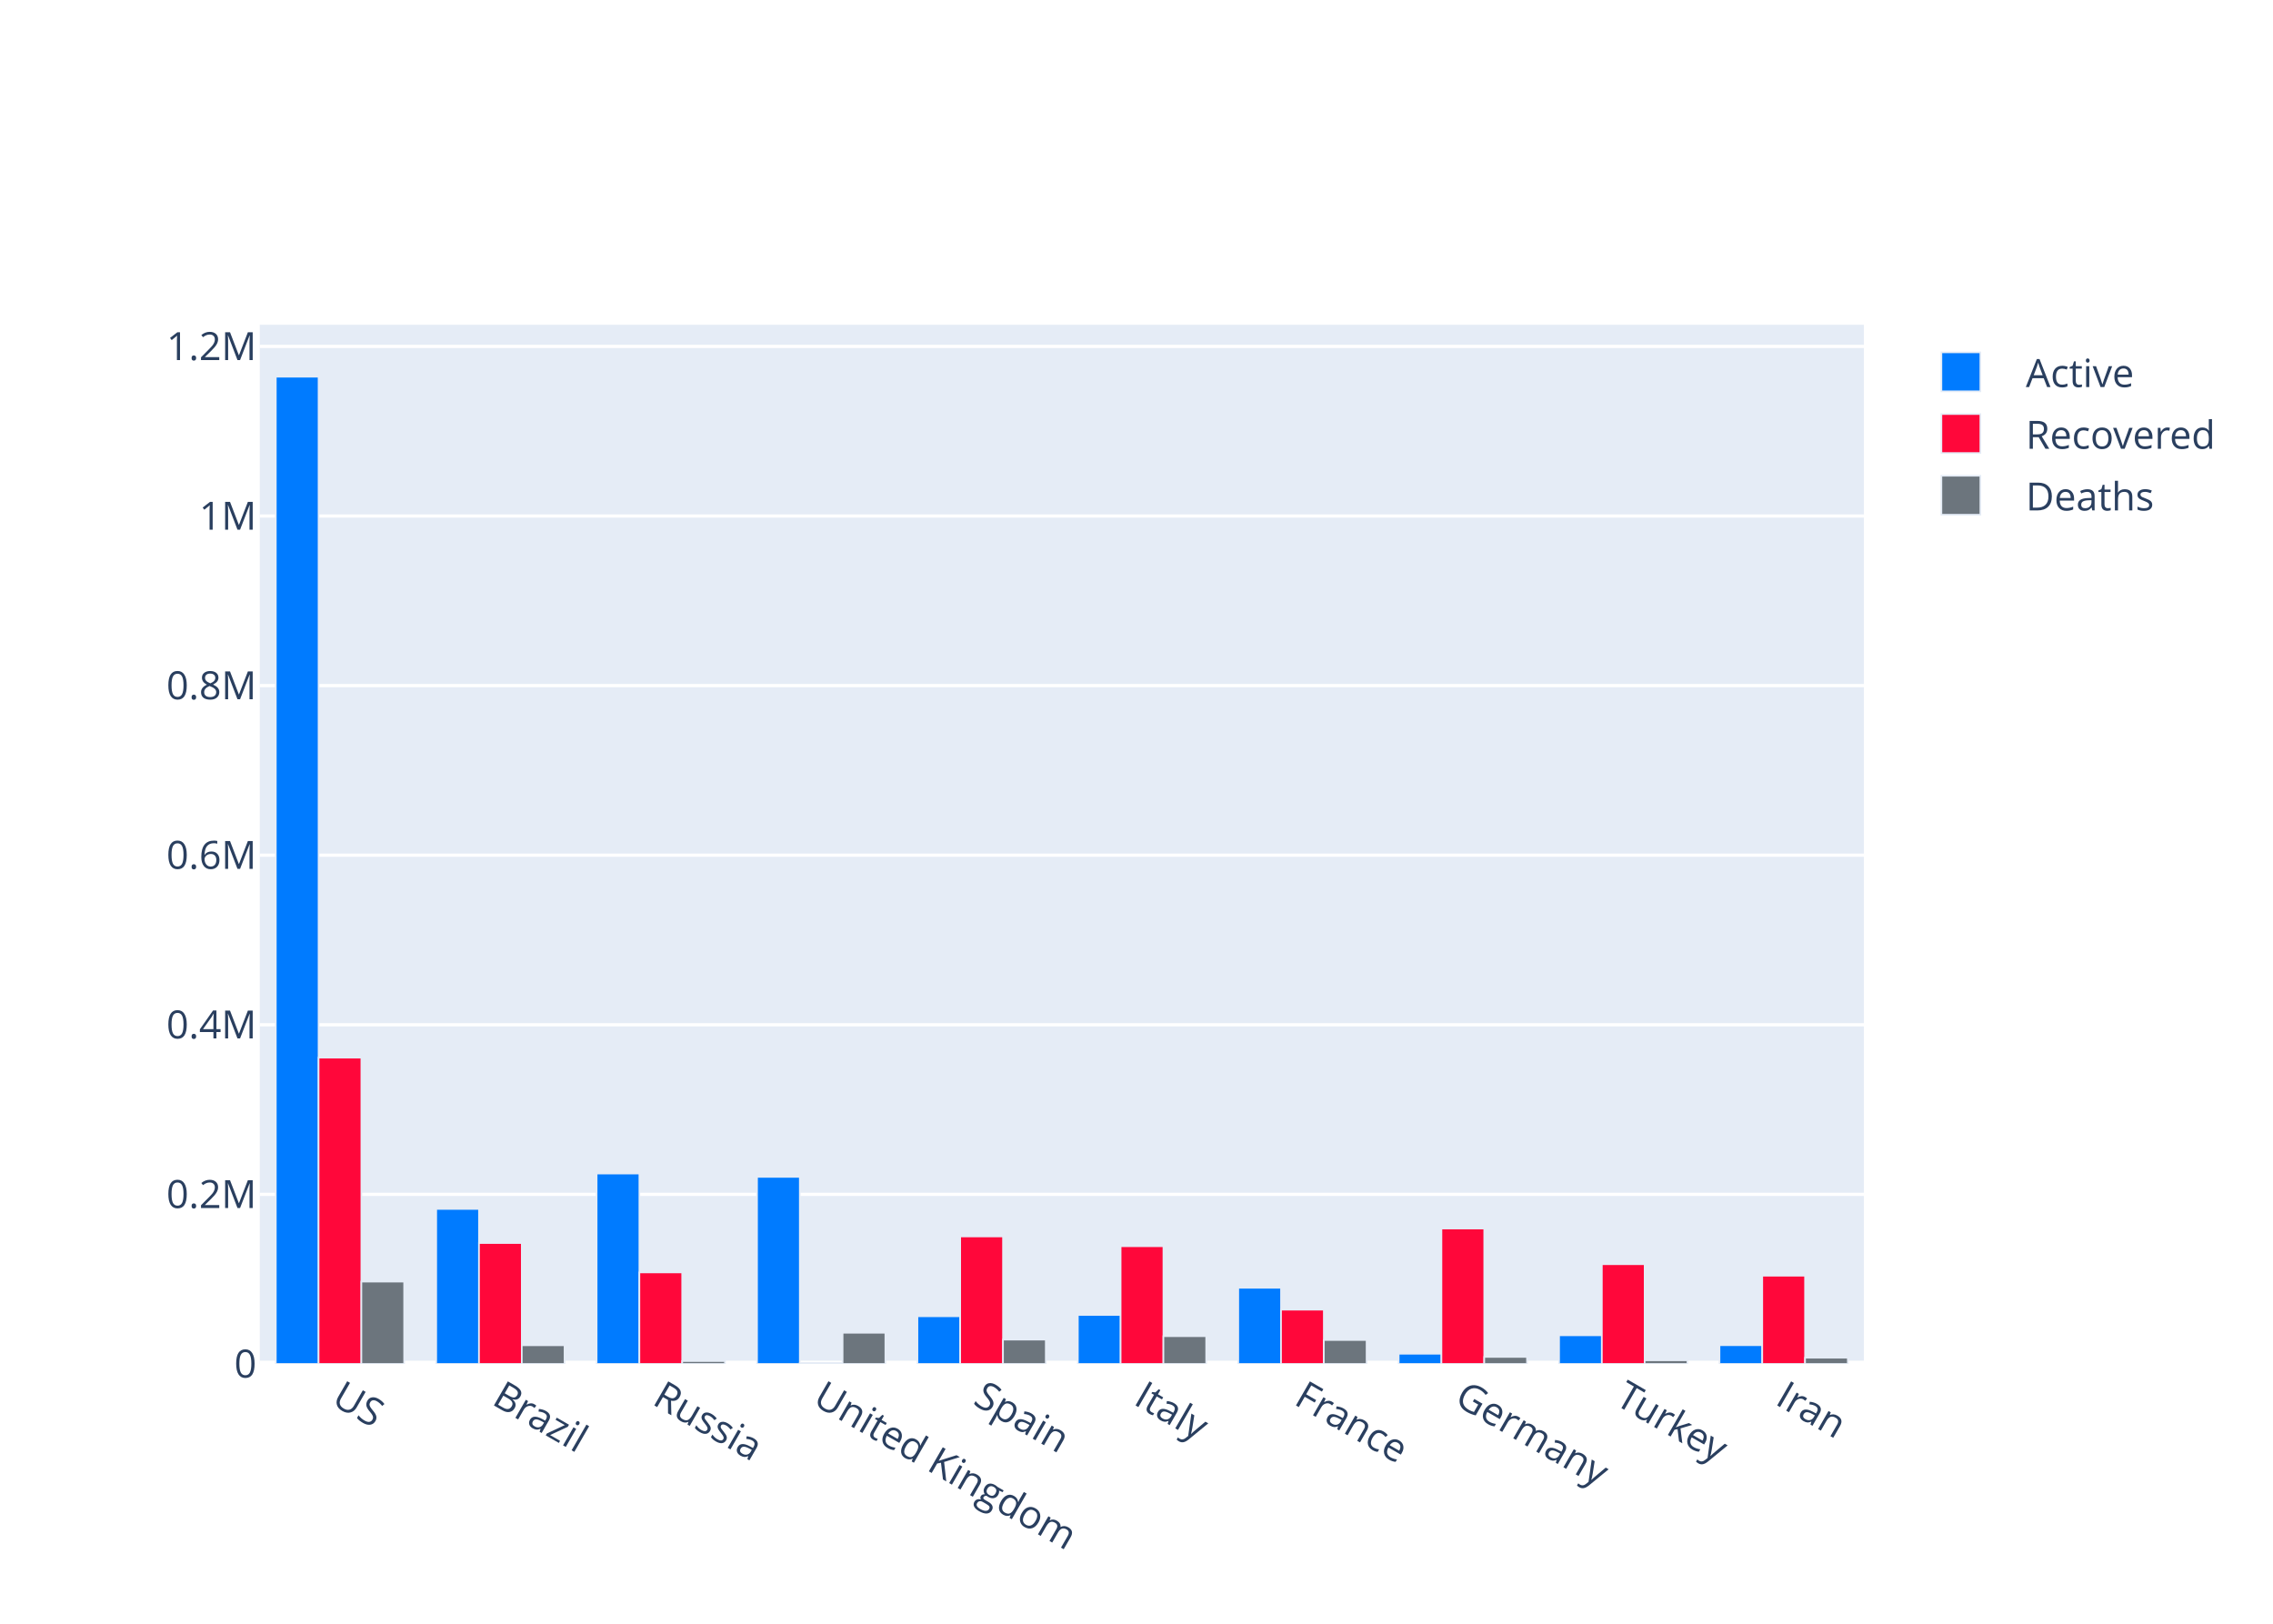
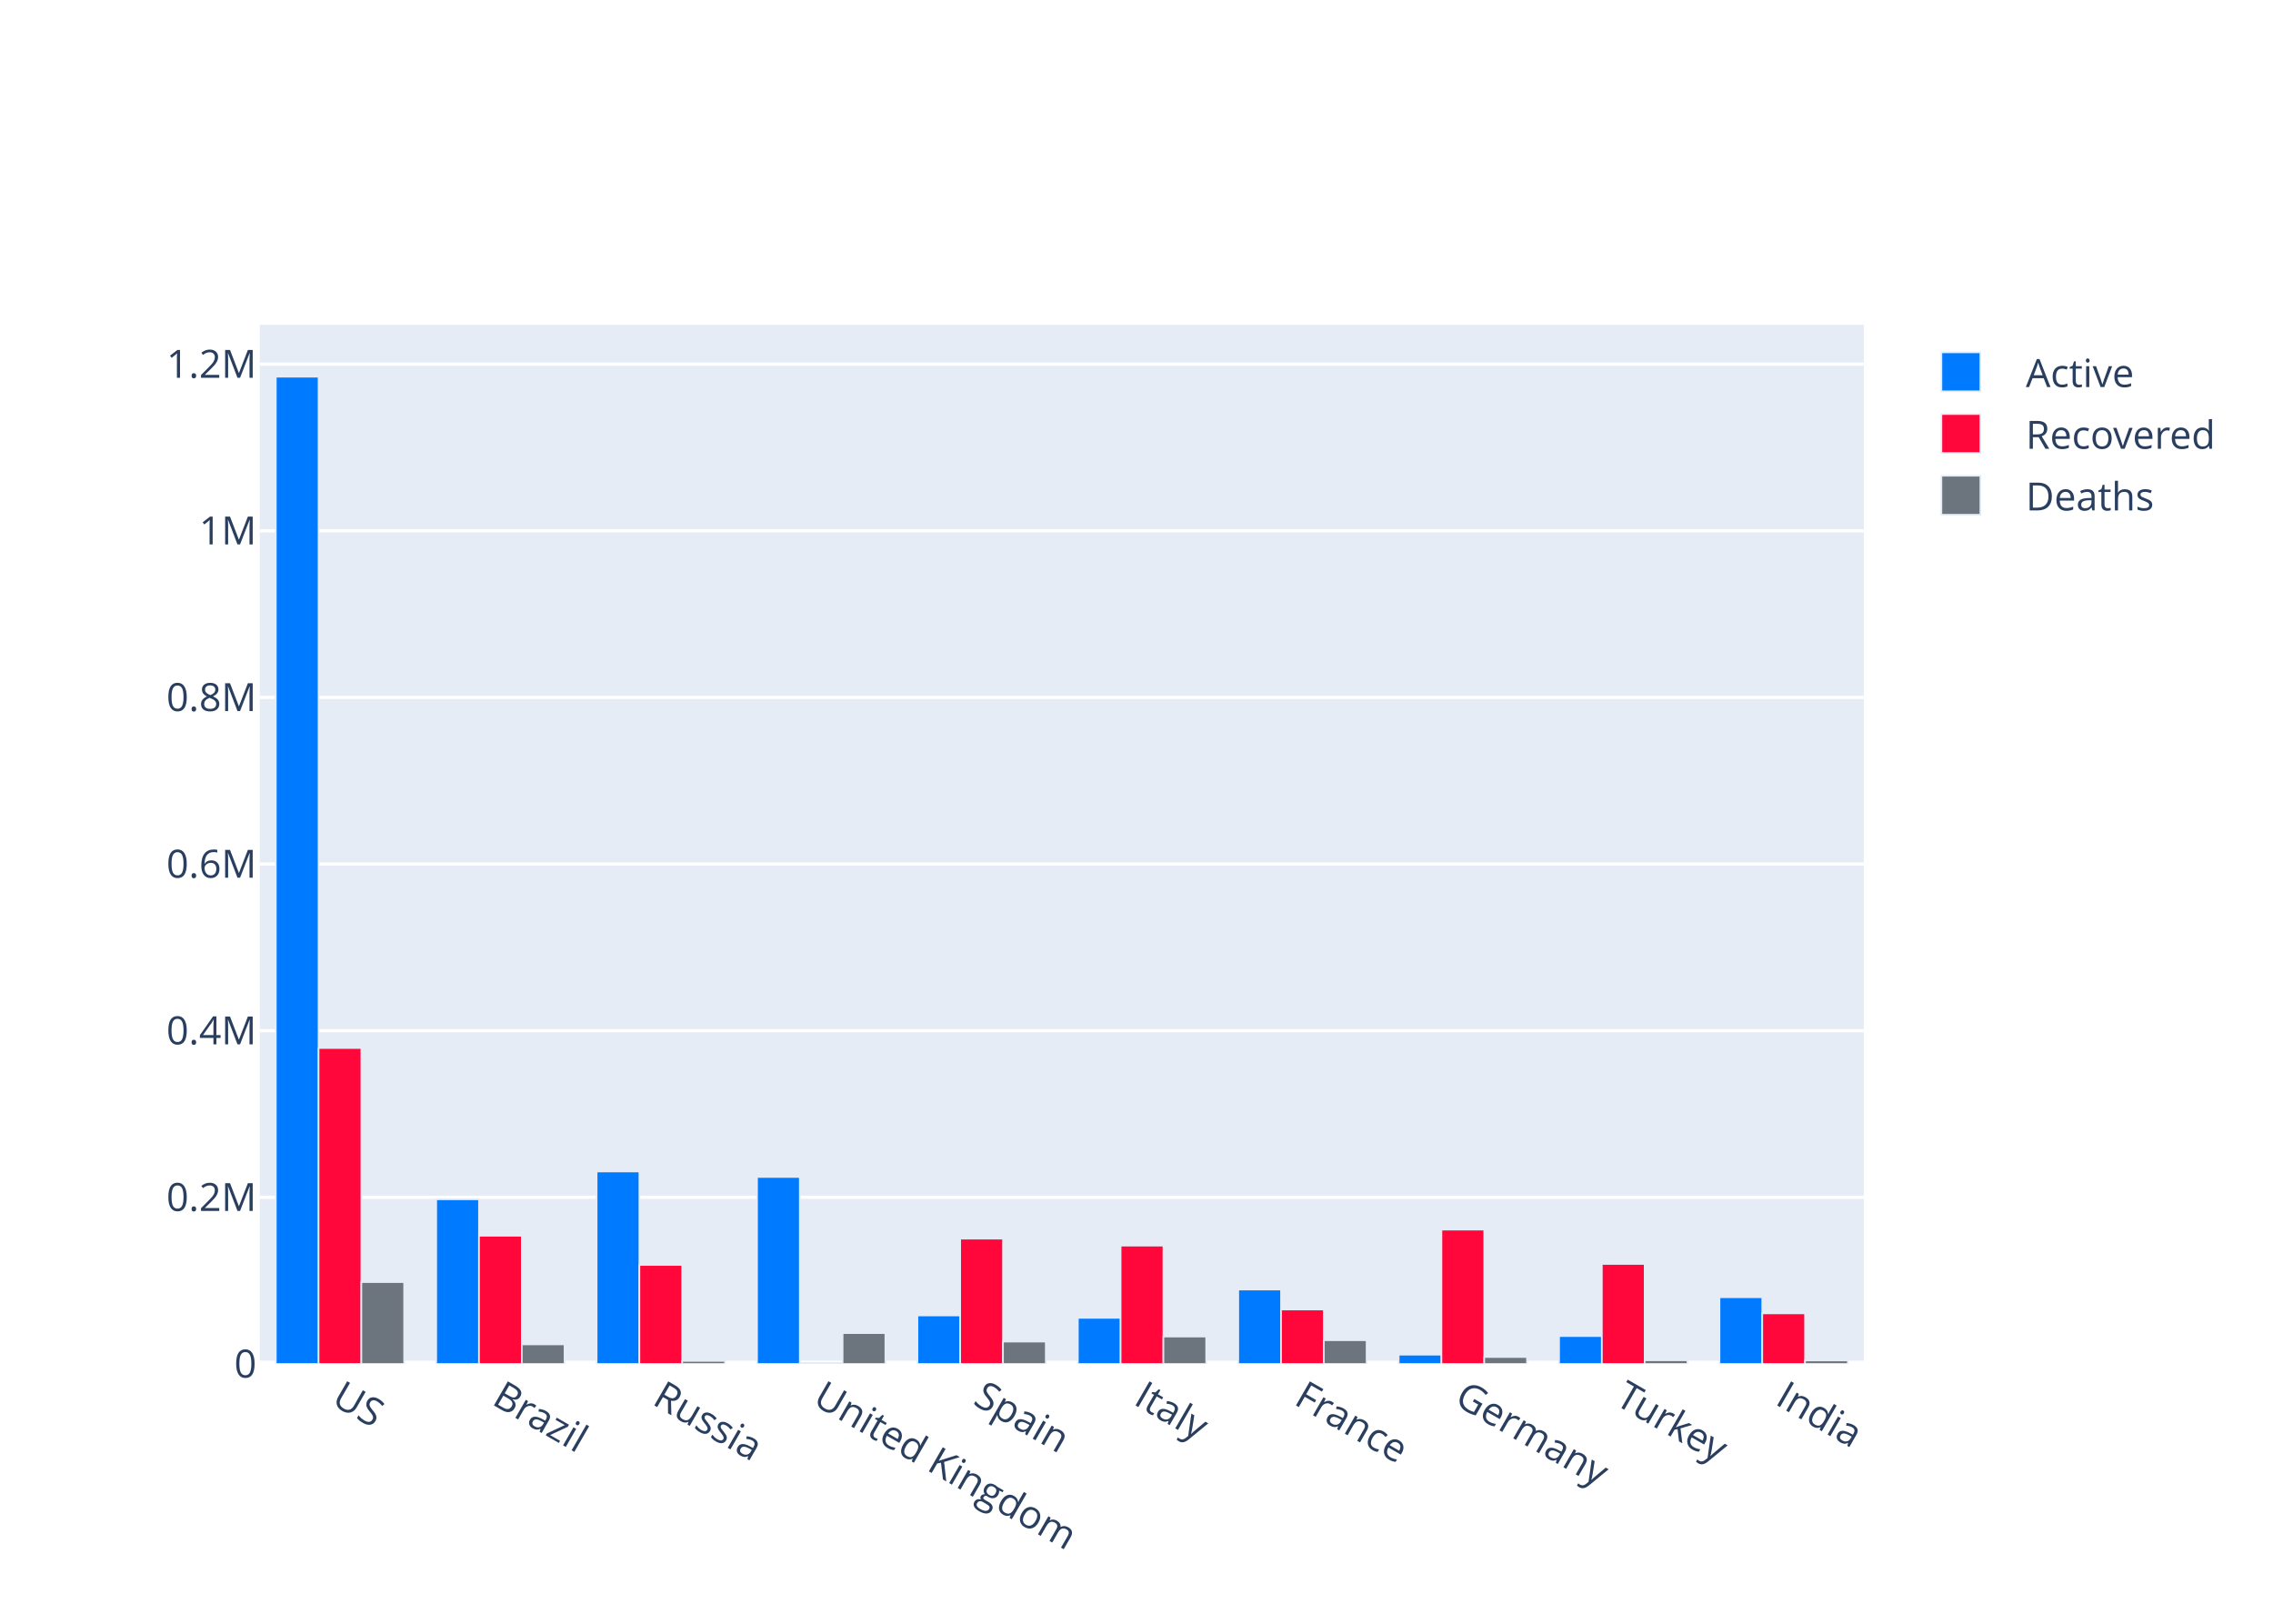
<svg xmlns="http://www.w3.org/2000/svg" class="main-svg" width="700" height="500" style="" viewBox="0 0 700 500">
  <rect x="0" y="0" width="700" height="500" style="fill: rgb(255, 255, 255); fill-opacity: 1;" />
-   <defs id="defs-d287f4">
+   <defs id="defs-bb60bd">
    <g class="clips">
-       <clipPath id="clipd287f4xyplot" class="plotclip">
+       <clipPath id="clipbb60bdxyplot" class="plotclip">
        <rect width="494" height="320" />
      </clipPath>
-       <clipPath class="axesclip" id="clipd287f4x">
+       <clipPath class="axesclip" id="clipbb60bdx">
        <rect x="80" y="0" width="494" height="500" />
      </clipPath>
-       <clipPath class="axesclip" id="clipd287f4y">
+       <clipPath class="axesclip" id="clipbb60bdy">
        <rect x="0" y="100" width="700" height="320" />
      </clipPath>
-       <clipPath class="axesclip" id="clipd287f4xy">
+       <clipPath class="axesclip" id="clipbb60bdxy">
        <rect x="80" y="100" width="494" height="320" />
      </clipPath>
    </g>
    <g class="gradients" />
  </defs>
  <g class="bglayer">
    <rect class="bg" x="80" y="100" width="494" height="320" style="fill: rgb(229, 236, 246); fill-opacity: 1; stroke-width: 0;" />
  </g>
  <g class="layer-below">
    <g class="imagelayer" />
    <g class="shapelayer" />
  </g>
  <g class="cartesianlayer">
    <g class="subplot xy">
      <g class="layer-subplot">
        <g class="shapelayer" />
        <g class="imagelayer" />
      </g>
      <g class="gridlayer">
        <g class="x" />
        <g class="y">
-           <path class="ygrid crisp" transform="translate(0,367.78)" d="M80,0h494" style="stroke: rgb(255, 255, 255); stroke-opacity: 1; stroke-width: 1px;" />
-           <path class="ygrid crisp" transform="translate(0,315.56)" d="M80,0h494" style="stroke: rgb(255, 255, 255); stroke-opacity: 1; stroke-width: 1px;" />
-           <path class="ygrid crisp" transform="translate(0,263.34)" d="M80,0h494" style="stroke: rgb(255, 255, 255); stroke-opacity: 1; stroke-width: 1px;" />
-           <path class="ygrid crisp" transform="translate(0,211.12)" d="M80,0h494" style="stroke: rgb(255, 255, 255); stroke-opacity: 1; stroke-width: 1px;" />
-           <path class="ygrid crisp" transform="translate(0,158.9)" d="M80,0h494" style="stroke: rgb(255, 255, 255); stroke-opacity: 1; stroke-width: 1px;" />
-           <path class="ygrid crisp" transform="translate(0,106.67)" d="M80,0h494" style="stroke: rgb(255, 255, 255); stroke-opacity: 1; stroke-width: 1px;" />
+           <path class="ygrid crisp" transform="translate(0,368.69)" d="M80,0h494" style="stroke: rgb(255, 255, 255); stroke-opacity: 1; stroke-width: 1px;" />
+           <path class="ygrid crisp" transform="translate(0,317.38)" d="M80,0h494" style="stroke: rgb(255, 255, 255); stroke-opacity: 1; stroke-width: 1px;" />
+           <path class="ygrid crisp" transform="translate(0,266.07)" d="M80,0h494" style="stroke: rgb(255, 255, 255); stroke-opacity: 1; stroke-width: 1px;" />
+           <path class="ygrid crisp" transform="translate(0,214.75)" d="M80,0h494" style="stroke: rgb(255, 255, 255); stroke-opacity: 1; stroke-width: 1px;" />
+           <path class="ygrid crisp" transform="translate(0,163.44)" d="M80,0h494" style="stroke: rgb(255, 255, 255); stroke-opacity: 1; stroke-width: 1px;" />
+           <path class="ygrid crisp" transform="translate(0,112.13)" d="M80,0h494" style="stroke: rgb(255, 255, 255); stroke-opacity: 1; stroke-width: 1px;" />
        </g>
      </g>
      <g class="zerolinelayer">
        <path class="yzl zl crisp" transform="translate(0,420)" d="M80,0h494" style="stroke: rgb(255, 255, 255); stroke-opacity: 1; stroke-width: 2px;" />
      </g>
      <path class="xlines-below" />
      <path class="ylines-below" />
      <g class="overlines-below" />
      <g class="xaxislayer-below" />
      <g class="yaxislayer-below" />
      <g class="overaxes-below" />
-       <g class="plot" transform="translate(80, 100)" clip-path="url('#clipd287f4xyplot')">
+       <g class="plot" transform="translate(80, 100)" clip-path="url('#clipbb60bdxyplot')">
        <g class="barlayer mlayer">
          <g class="trace bars" style="opacity: 1;">
            <g class="points">
              <g class="point">
                <path d="M4.94,320V16H18.11V320Z" style="vector-effect: non-scaling-stroke; opacity: 1; stroke-width: 0.5px; fill: rgb(0, 123, 255); fill-opacity: 1; stroke: rgb(229, 236, 246); stroke-opacity: 1;" />
              </g>
              <g class="point">
-                 <path d="M54.34,320V272.27H67.51V320Z" style="vector-effect: non-scaling-stroke; opacity: 1; stroke-width: 0.5px; fill: rgb(0, 123, 255); fill-opacity: 1; stroke: rgb(229, 236, 246); stroke-opacity: 1;" />
-               </g>
-               <g class="point">
-                 <path d="M103.74,320V261.37H116.91V320Z" style="vector-effect: non-scaling-stroke; opacity: 1; stroke-width: 0.5px; fill: rgb(0, 123, 255); fill-opacity: 1; stroke: rgb(229, 236, 246); stroke-opacity: 1;" />
-               </g>
-               <g class="point">
-                 <path d="M153.14,320V262.4H166.31V320Z" style="vector-effect: non-scaling-stroke; opacity: 1; stroke-width: 0.5px; fill: rgb(0, 123, 255); fill-opacity: 1; stroke: rgb(229, 236, 246); stroke-opacity: 1;" />
-               </g>
-               <g class="point">
-                 <path d="M202.54,320V305.32H215.71V320Z" style="vector-effect: non-scaling-stroke; opacity: 1; stroke-width: 0.5px; fill: rgb(0, 123, 255); fill-opacity: 1; stroke: rgb(229, 236, 246); stroke-opacity: 1;" />
-               </g>
-               <g class="point">
-                 <path d="M251.94,320V304.92H265.11V320Z" style="vector-effect: non-scaling-stroke; opacity: 1; stroke-width: 0.5px; fill: rgb(0, 123, 255); fill-opacity: 1; stroke: rgb(229, 236, 246); stroke-opacity: 1;" />
-               </g>
-               <g class="point">
-                 <path d="M301.34,320V296.55H314.51V320Z" style="vector-effect: non-scaling-stroke; opacity: 1; stroke-width: 0.5px; fill: rgb(0, 123, 255); fill-opacity: 1; stroke: rgb(229, 236, 246); stroke-opacity: 1;" />
-               </g>
-               <g class="point">
-                 <path d="M350.74,320V316.86H363.91V320Z" style="vector-effect: non-scaling-stroke; opacity: 1; stroke-width: 0.5px; fill: rgb(0, 123, 255); fill-opacity: 1; stroke: rgb(229, 236, 246); stroke-opacity: 1;" />
-               </g>
-               <g class="point">
-                 <path d="M400.14,320V311.18H413.31V320Z" style="vector-effect: non-scaling-stroke; opacity: 1; stroke-width: 0.5px; fill: rgb(0, 123, 255); fill-opacity: 1; stroke: rgb(229, 236, 246); stroke-opacity: 1;" />
-               </g>
-               <g class="point">
-                 <path d="M449.54,320V314.23H462.71V320Z" style="vector-effect: non-scaling-stroke; opacity: 1; stroke-width: 0.5px; fill: rgb(0, 123, 255); fill-opacity: 1; stroke: rgb(229, 236, 246); stroke-opacity: 1;" />
+                 <path d="M54.34,320V269.31H67.51V320Z" style="vector-effect: non-scaling-stroke; opacity: 1; stroke-width: 0.5px; fill: rgb(0, 123, 255); fill-opacity: 1; stroke: rgb(229, 236, 246); stroke-opacity: 1;" />
+               </g>
+               <g class="point">
+                 <path d="M103.74,320V260.74H116.91V320Z" style="vector-effect: non-scaling-stroke; opacity: 1; stroke-width: 0.5px; fill: rgb(0, 123, 255); fill-opacity: 1; stroke: rgb(229, 236, 246); stroke-opacity: 1;" />
+               </g>
+               <g class="point">
+                 <path d="M153.14,320V262.43H166.31V320Z" style="vector-effect: non-scaling-stroke; opacity: 1; stroke-width: 0.5px; fill: rgb(0, 123, 255); fill-opacity: 1; stroke: rgb(229, 236, 246); stroke-opacity: 1;" />
+               </g>
+               <g class="point">
+                 <path d="M202.54,320V305.07H215.71V320Z" style="vector-effect: non-scaling-stroke; opacity: 1; stroke-width: 0.5px; fill: rgb(0, 123, 255); fill-opacity: 1; stroke: rgb(229, 236, 246); stroke-opacity: 1;" />
+               </g>
+               <g class="point">
+                 <path d="M251.94,320V305.81H265.11V320Z" style="vector-effect: non-scaling-stroke; opacity: 1; stroke-width: 0.5px; fill: rgb(0, 123, 255); fill-opacity: 1; stroke: rgb(229, 236, 246); stroke-opacity: 1;" />
+               </g>
+               <g class="point">
+                 <path d="M301.34,320V297.09H314.51V320Z" style="vector-effect: non-scaling-stroke; opacity: 1; stroke-width: 0.5px; fill: rgb(0, 123, 255); fill-opacity: 1; stroke: rgb(229, 236, 246); stroke-opacity: 1;" />
+               </g>
+               <g class="point">
+                 <path d="M350.74,320V317.15H363.91V320Z" style="vector-effect: non-scaling-stroke; opacity: 1; stroke-width: 0.5px; fill: rgb(0, 123, 255); fill-opacity: 1; stroke: rgb(229, 236, 246); stroke-opacity: 1;" />
+               </g>
+               <g class="point">
+                 <path d="M400.14,320V311.42H413.31V320Z" style="vector-effect: non-scaling-stroke; opacity: 1; stroke-width: 0.5px; fill: rgb(0, 123, 255); fill-opacity: 1; stroke: rgb(229, 236, 246); stroke-opacity: 1;" />
+               </g>
+               <g class="point">
+                 <path d="M449.54,320V299.46H462.71V320Z" style="vector-effect: non-scaling-stroke; opacity: 1; stroke-width: 0.5px; fill: rgb(0, 123, 255); fill-opacity: 1; stroke: rgb(229, 236, 246); stroke-opacity: 1;" />
              </g>
            </g>
          </g>
          <g class="trace bars" style="opacity: 1;">
            <g class="points">
              <g class="point">
-                 <path d="M18.11,320V225.68H31.29V320Z" style="vector-effect: non-scaling-stroke; opacity: 1; stroke-width: 0.5px; fill: rgb(255, 7, 58); fill-opacity: 1; stroke: rgb(229, 236, 246); stroke-opacity: 1;" />
-               </g>
-               <g class="point">
-                 <path d="M67.51,320V282.77H80.69V320Z" style="vector-effect: non-scaling-stroke; opacity: 1; stroke-width: 0.5px; fill: rgb(255, 7, 58); fill-opacity: 1; stroke: rgb(229, 236, 246); stroke-opacity: 1;" />
-               </g>
-               <g class="point">
-                 <path d="M116.91,320V291.82H130.09V320Z" style="vector-effect: non-scaling-stroke; opacity: 1; stroke-width: 0.5px; fill: rgb(255, 7, 58); fill-opacity: 1; stroke: rgb(229, 236, 246); stroke-opacity: 1;" />
+                 <path d="M18.11,320V222.72H31.29V320Z" style="vector-effect: non-scaling-stroke; opacity: 1; stroke-width: 0.5px; fill: rgb(255, 7, 58); fill-opacity: 1; stroke: rgb(229, 236, 246); stroke-opacity: 1;" />
+               </g>
+               <g class="point">
+                 <path d="M67.51,320V280.53H80.69V320Z" style="vector-effect: non-scaling-stroke; opacity: 1; stroke-width: 0.5px; fill: rgb(255, 7, 58); fill-opacity: 1; stroke: rgb(229, 236, 246); stroke-opacity: 1;" />
+               </g>
+               <g class="point">
+                 <path d="M116.91,320V289.52H130.09V320Z" style="vector-effect: non-scaling-stroke; opacity: 1; stroke-width: 0.5px; fill: rgb(255, 7, 58); fill-opacity: 1; stroke: rgb(229, 236, 246); stroke-opacity: 1;" />
              </g>
              <g class="point">
                <path d="M166.31,320V319.7H179.49V320Z" style="vector-effect: non-scaling-stroke; opacity: 1; stroke-width: 0.5px; fill: rgb(255, 7, 58); fill-opacity: 1; stroke: rgb(229, 236, 246); stroke-opacity: 1;" />
              </g>
              <g class="point">
-                 <path d="M215.71,320V280.74H228.89V320Z" style="vector-effect: non-scaling-stroke; opacity: 1; stroke-width: 0.5px; fill: rgb(255, 7, 58); fill-opacity: 1; stroke: rgb(229, 236, 246); stroke-opacity: 1;" />
-               </g>
-               <g class="point">
-                 <path d="M265.11,320V283.75H278.29V320Z" style="vector-effect: non-scaling-stroke; opacity: 1; stroke-width: 0.5px; fill: rgb(255, 7, 58); fill-opacity: 1; stroke: rgb(229, 236, 246); stroke-opacity: 1;" />
-               </g>
-               <g class="point">
-                 <path d="M314.51,320V303.29H327.69V320Z" style="vector-effect: non-scaling-stroke; opacity: 1; stroke-width: 0.5px; fill: rgb(255, 7, 58); fill-opacity: 1; stroke: rgb(229, 236, 246); stroke-opacity: 1;" />
-               </g>
-               <g class="point">
-                 <path d="M363.91,320V278.3H377.09V320Z" style="vector-effect: non-scaling-stroke; opacity: 1; stroke-width: 0.5px; fill: rgb(255, 7, 58); fill-opacity: 1; stroke: rgb(229, 236, 246); stroke-opacity: 1;" />
-               </g>
-               <g class="point">
-                 <path d="M413.31,320V289.29H426.49V320Z" style="vector-effect: non-scaling-stroke; opacity: 1; stroke-width: 0.5px; fill: rgb(255, 7, 58); fill-opacity: 1; stroke: rgb(229, 236, 246); stroke-opacity: 1;" />
-               </g>
-               <g class="point">
-                 <path d="M462.71,320V292.83H475.89V320Z" style="vector-effect: non-scaling-stroke; opacity: 1; stroke-width: 0.5px; fill: rgb(255, 7, 58); fill-opacity: 1; stroke: rgb(229, 236, 246); stroke-opacity: 1;" />
+                 <path d="M215.71,320V281.42H228.89V320Z" style="vector-effect: non-scaling-stroke; opacity: 1; stroke-width: 0.5px; fill: rgb(255, 7, 58); fill-opacity: 1; stroke: rgb(229, 236, 246); stroke-opacity: 1;" />
+               </g>
+               <g class="point">
+                 <path d="M265.11,320V283.57H278.29V320Z" style="vector-effect: non-scaling-stroke; opacity: 1; stroke-width: 0.5px; fill: rgb(255, 7, 58); fill-opacity: 1; stroke: rgb(229, 236, 246); stroke-opacity: 1;" />
+               </g>
+               <g class="point">
+                 <path d="M314.51,320V303.24H327.69V320Z" style="vector-effect: non-scaling-stroke; opacity: 1; stroke-width: 0.5px; fill: rgb(255, 7, 58); fill-opacity: 1; stroke: rgb(229, 236, 246); stroke-opacity: 1;" />
+               </g>
+               <g class="point">
+                 <path d="M363.91,320V278.64H377.09V320Z" style="vector-effect: non-scaling-stroke; opacity: 1; stroke-width: 0.5px; fill: rgb(255, 7, 58); fill-opacity: 1; stroke: rgb(229, 236, 246); stroke-opacity: 1;" />
+               </g>
+               <g class="point">
+                 <path d="M413.31,320V289.21H426.49V320Z" style="vector-effect: non-scaling-stroke; opacity: 1; stroke-width: 0.5px; fill: rgb(255, 7, 58); fill-opacity: 1; stroke: rgb(229, 236, 246); stroke-opacity: 1;" />
+               </g>
+               <g class="point">
+                 <path d="M462.71,320V304.43H475.89V320Z" style="vector-effect: non-scaling-stroke; opacity: 1; stroke-width: 0.5px; fill: rgb(255, 7, 58); fill-opacity: 1; stroke: rgb(229, 236, 246); stroke-opacity: 1;" />
              </g>
            </g>
          </g>
          <g class="trace bars" style="opacity: 1;">
            <g class="points">
              <g class="point">
-                 <path d="M31.29,320V294.65H44.46V320Z" style="vector-effect: non-scaling-stroke; opacity: 1; stroke-width: 0.5px; fill: rgb(108, 117, 125); fill-opacity: 1; stroke: rgb(229, 236, 246); stroke-opacity: 1;" />
-               </g>
-               <g class="point">
-                 <path d="M80.69,320V314.25H93.86V320Z" style="vector-effect: non-scaling-stroke; opacity: 1; stroke-width: 0.5px; fill: rgb(108, 117, 125); fill-opacity: 1; stroke: rgb(229, 236, 246); stroke-opacity: 1;" />
-               </g>
-               <g class="point">
-                 <path d="M130.09,320V319.12H143.26V320Z" style="vector-effect: non-scaling-stroke; opacity: 1; stroke-width: 0.5px; fill: rgb(108, 117, 125); fill-opacity: 1; stroke: rgb(229, 236, 246); stroke-opacity: 1;" />
-               </g>
-               <g class="point">
-                 <path d="M179.49,320V310.4H192.66V320Z" style="vector-effect: non-scaling-stroke; opacity: 1; stroke-width: 0.5px; fill: rgb(108, 117, 125); fill-opacity: 1; stroke: rgb(229, 236, 246); stroke-opacity: 1;" />
-               </g>
-               <g class="point">
-                 <path d="M228.89,320V312.51H242.06V320Z" style="vector-effect: non-scaling-stroke; opacity: 1; stroke-width: 0.5px; fill: rgb(108, 117, 125); fill-opacity: 1; stroke: rgb(229, 236, 246); stroke-opacity: 1;" />
-               </g>
-               <g class="point">
-                 <path d="M278.29,320V311.45H291.46V320Z" style="vector-effect: non-scaling-stroke; opacity: 1; stroke-width: 0.5px; fill: rgb(108, 117, 125); fill-opacity: 1; stroke: rgb(229, 236, 246); stroke-opacity: 1;" />
-               </g>
-               <g class="point">
-                 <path d="M327.69,320V312.63H340.86V320Z" style="vector-effect: non-scaling-stroke; opacity: 1; stroke-width: 0.5px; fill: rgb(108, 117, 125); fill-opacity: 1; stroke: rgb(229, 236, 246); stroke-opacity: 1;" />
-               </g>
-               <g class="point">
-                 <path d="M377.09,320V317.84H390.26V320Z" style="vector-effect: non-scaling-stroke; opacity: 1; stroke-width: 0.5px; fill: rgb(108, 117, 125); fill-opacity: 1; stroke: rgb(229, 236, 246); stroke-opacity: 1;" />
+                 <path d="M31.29,320V294.8H44.46V320Z" style="vector-effect: non-scaling-stroke; opacity: 1; stroke-width: 0.5px; fill: rgb(108, 117, 125); fill-opacity: 1; stroke: rgb(229, 236, 246); stroke-opacity: 1;" />
+               </g>
+               <g class="point">
+                 <path d="M80.69,320V313.98H93.86V320Z" style="vector-effect: non-scaling-stroke; opacity: 1; stroke-width: 0.5px; fill: rgb(108, 117, 125); fill-opacity: 1; stroke: rgb(229, 236, 246); stroke-opacity: 1;" />
+               </g>
+               <g class="point">
+                 <path d="M130.09,320V319.07H143.26V320Z" style="vector-effect: non-scaling-stroke; opacity: 1; stroke-width: 0.5px; fill: rgb(108, 117, 125); fill-opacity: 1; stroke: rgb(229, 236, 246); stroke-opacity: 1;" />
+               </g>
+               <g class="point">
+                 <path d="M179.49,320V310.51H192.66V320Z" style="vector-effect: non-scaling-stroke; opacity: 1; stroke-width: 0.5px; fill: rgb(108, 117, 125); fill-opacity: 1; stroke: rgb(229, 236, 246); stroke-opacity: 1;" />
+               </g>
+               <g class="point">
+                 <path d="M228.89,320V313.12H242.06V320Z" style="vector-effect: non-scaling-stroke; opacity: 1; stroke-width: 0.5px; fill: rgb(108, 117, 125); fill-opacity: 1; stroke: rgb(229, 236, 246); stroke-opacity: 1;" />
+               </g>
+               <g class="point">
+                 <path d="M278.29,320V311.57H291.46V320Z" style="vector-effect: non-scaling-stroke; opacity: 1; stroke-width: 0.5px; fill: rgb(108, 117, 125); fill-opacity: 1; stroke: rgb(229, 236, 246); stroke-opacity: 1;" />
+               </g>
+               <g class="point">
+                 <path d="M327.69,320V312.7H340.86V320Z" style="vector-effect: non-scaling-stroke; opacity: 1; stroke-width: 0.5px; fill: rgb(108, 117, 125); fill-opacity: 1; stroke: rgb(229, 236, 246); stroke-opacity: 1;" />
+               </g>
+               <g class="point">
+                 <path d="M377.09,320V317.87H390.26V320Z" style="vector-effect: non-scaling-stroke; opacity: 1; stroke-width: 0.5px; fill: rgb(108, 117, 125); fill-opacity: 1; stroke: rgb(229, 236, 246); stroke-opacity: 1;" />
              </g>
              <g class="point">
                <path d="M426.49,320V318.88H439.66V320Z" style="vector-effect: non-scaling-stroke; opacity: 1; stroke-width: 0.5px; fill: rgb(108, 117, 125); fill-opacity: 1; stroke: rgb(229, 236, 246); stroke-opacity: 1;" />
              </g>
              <g class="point">
-                 <path d="M475.89,320V318.08H489.06V320Z" style="vector-effect: non-scaling-stroke; opacity: 1; stroke-width: 0.5px; fill: rgb(108, 117, 125); fill-opacity: 1; stroke: rgb(229, 236, 246); stroke-opacity: 1;" />
+                 <path d="M475.89,320V318.93H489.06V320Z" style="vector-effect: non-scaling-stroke; opacity: 1; stroke-width: 0.5px; fill: rgb(108, 117, 125); fill-opacity: 1; stroke: rgb(229, 236, 246); stroke-opacity: 1;" />
              </g>
            </g>
          </g>
        </g>
      </g>
      <g class="overplot" />
      <path class="xlines-above crisp" d="M0,0" style="fill: none;" />
      <path class="ylines-above crisp" d="M0,0" style="fill: none;" />
      <g class="overlines-above" />
      <g class="xaxislayer-above">
        <g class="xtick">
          <text text-anchor="start" x="0" y="433" transform="translate(104.7,0) rotate(30,0,427)" style="font-family: 'Open Sans', verdana, arial, sans-serif; font-size: 12px; fill: rgb(42, 63, 95); fill-opacity: 1; white-space: pre;">US</text>
        </g>
        <g class="xtick">
          <text text-anchor="start" x="0" y="433" transform="translate(154.1,0) rotate(30,0,427)" style="font-family: 'Open Sans', verdana, arial, sans-serif; font-size: 12px; fill: rgb(42, 63, 95); fill-opacity: 1; white-space: pre;">Brazil</text>
        </g>
        <g class="xtick">
          <text text-anchor="start" x="0" y="433" transform="translate(203.5,0) rotate(30,0,427)" style="font-family: 'Open Sans', verdana, arial, sans-serif; font-size: 12px; fill: rgb(42, 63, 95); fill-opacity: 1; white-space: pre;">Russia</text>
        </g>
        <g class="xtick">
          <text text-anchor="start" x="0" y="433" transform="translate(252.9,0) rotate(30,0,427)" style="font-family: 'Open Sans', verdana, arial, sans-serif; font-size: 12px; fill: rgb(42, 63, 95); fill-opacity: 1; white-space: pre;">United Kingdom</text>
        </g>
        <g class="xtick">
          <text text-anchor="start" x="0" y="433" transform="translate(302.3,0) rotate(30,0,427)" style="font-family: 'Open Sans', verdana, arial, sans-serif; font-size: 12px; fill: rgb(42, 63, 95); fill-opacity: 1; white-space: pre;">Spain</text>
        </g>
        <g class="xtick">
          <text text-anchor="start" x="0" y="433" transform="translate(351.7,0) rotate(30,0,427)" style="font-family: 'Open Sans', verdana, arial, sans-serif; font-size: 12px; fill: rgb(42, 63, 95); fill-opacity: 1; white-space: pre;">Italy</text>
        </g>
        <g class="xtick">
          <text text-anchor="start" x="0" y="433" transform="translate(401.1,0) rotate(30,0,427)" style="font-family: 'Open Sans', verdana, arial, sans-serif; font-size: 12px; fill: rgb(42, 63, 95); fill-opacity: 1; white-space: pre;">France</text>
        </g>
        <g class="xtick">
          <text text-anchor="start" x="0" y="433" transform="translate(450.5,0) rotate(30,0,427)" style="font-family: 'Open Sans', verdana, arial, sans-serif; font-size: 12px; fill: rgb(42, 63, 95); fill-opacity: 1; white-space: pre;">Germany</text>
        </g>
        <g class="xtick">
          <text text-anchor="start" x="0" y="433" transform="translate(499.9,0) rotate(30,0,427)" style="font-family: 'Open Sans', verdana, arial, sans-serif; font-size: 12px; fill: rgb(42, 63, 95); fill-opacity: 1; white-space: pre;">Turkey</text>
        </g>
        <g class="xtick">
-           <text text-anchor="start" x="0" y="433" transform="translate(549.3,0) rotate(30,0,427)" style="font-family: 'Open Sans', verdana, arial, sans-serif; font-size: 12px; fill: rgb(42, 63, 95); fill-opacity: 1; white-space: pre;">Iran</text>
+           <text text-anchor="start" x="0" y="433" transform="translate(549.3,0) rotate(30,0,427)" style="font-family: 'Open Sans', verdana, arial, sans-serif; font-size: 12px; fill: rgb(42, 63, 95); fill-opacity: 1; white-space: pre;">India</text>
        </g>
      </g>
      <g class="yaxislayer-above">
        <g class="ytick">
          <text text-anchor="end" x="79" y="4.2" transform="translate(0,420)" style="font-family: 'Open Sans', verdana, arial, sans-serif; font-size: 12px; fill: rgb(42, 63, 95); fill-opacity: 1; white-space: pre;">0</text>
        </g>
        <g class="ytick">
-           <text text-anchor="end" x="79" y="4.2" transform="translate(0,367.78)" style="font-family: 'Open Sans', verdana, arial, sans-serif; font-size: 12px; fill: rgb(42, 63, 95); fill-opacity: 1; white-space: pre;">0.2M</text>
-         </g>
-         <g class="ytick">
-           <text text-anchor="end" x="79" y="4.2" transform="translate(0,315.56)" style="font-family: 'Open Sans', verdana, arial, sans-serif; font-size: 12px; fill: rgb(42, 63, 95); fill-opacity: 1; white-space: pre;">0.4M</text>
-         </g>
-         <g class="ytick">
-           <text text-anchor="end" x="79" y="4.2" transform="translate(0,263.34)" style="font-family: 'Open Sans', verdana, arial, sans-serif; font-size: 12px; fill: rgb(42, 63, 95); fill-opacity: 1; white-space: pre;">0.6M</text>
-         </g>
-         <g class="ytick">
-           <text text-anchor="end" x="79" y="4.2" transform="translate(0,211.12)" style="font-family: 'Open Sans', verdana, arial, sans-serif; font-size: 12px; fill: rgb(42, 63, 95); fill-opacity: 1; white-space: pre;">0.8M</text>
-         </g>
-         <g class="ytick">
-           <text text-anchor="end" x="79" y="4.2" transform="translate(0,158.9)" style="font-family: 'Open Sans', verdana, arial, sans-serif; font-size: 12px; fill: rgb(42, 63, 95); fill-opacity: 1; white-space: pre;">1M</text>
-         </g>
-         <g class="ytick">
-           <text text-anchor="end" x="79" y="4.2" transform="translate(0,106.67)" style="font-family: 'Open Sans', verdana, arial, sans-serif; font-size: 12px; fill: rgb(42, 63, 95); fill-opacity: 1; white-space: pre;">1.2M</text>
+           <text text-anchor="end" x="79" y="4.2" transform="translate(0,368.69)" style="font-family: 'Open Sans', verdana, arial, sans-serif; font-size: 12px; fill: rgb(42, 63, 95); fill-opacity: 1; white-space: pre;">0.2M</text>
+         </g>
+         <g class="ytick">
+           <text text-anchor="end" x="79" y="4.2" transform="translate(0,317.38)" style="font-family: 'Open Sans', verdana, arial, sans-serif; font-size: 12px; fill: rgb(42, 63, 95); fill-opacity: 1; white-space: pre;">0.4M</text>
+         </g>
+         <g class="ytick">
+           <text text-anchor="end" x="79" y="4.2" transform="translate(0,266.07)" style="font-family: 'Open Sans', verdana, arial, sans-serif; font-size: 12px; fill: rgb(42, 63, 95); fill-opacity: 1; white-space: pre;">0.6M</text>
+         </g>
+         <g class="ytick">
+           <text text-anchor="end" x="79" y="4.2" transform="translate(0,214.75)" style="font-family: 'Open Sans', verdana, arial, sans-serif; font-size: 12px; fill: rgb(42, 63, 95); fill-opacity: 1; white-space: pre;">0.8M</text>
+         </g>
+         <g class="ytick">
+           <text text-anchor="end" x="79" y="4.2" transform="translate(0,163.44)" style="font-family: 'Open Sans', verdana, arial, sans-serif; font-size: 12px; fill: rgb(42, 63, 95); fill-opacity: 1; white-space: pre;">1M</text>
+         </g>
+         <g class="ytick">
+           <text text-anchor="end" x="79" y="4.2" transform="translate(0,112.13)" style="font-family: 'Open Sans', verdana, arial, sans-serif; font-size: 12px; fill: rgb(42, 63, 95); fill-opacity: 1; white-space: pre;">1.2M</text>
        </g>
      </g>
      <g class="overaxes-above" />
    </g>
  </g>
  <g class="polarlayer" />
  <g class="ternarylayer" />
  <g class="geolayer" />
  <g class="funnelarealayer" />
  <g class="pielayer" />
  <g class="treemaplayer" />
  <g class="sunburstlayer" />
  <g class="glimages" />
-   <defs id="topdefs-d287f4">
+   <defs id="topdefs-bb60bd">
    <g class="clips" />
-     <clipPath id="legendd287f4">
+     <clipPath id="legendbb60bd">
      <rect width="104" height="67" x="0" y="0" />
    </clipPath>
  </defs>
  <g class="layer-above">
    <g class="imagelayer" />
    <g class="shapelayer" />
  </g>
  <g class="infolayer">
    <g class="legend" pointer-events="all" transform="translate(583.88, 100)">
      <rect class="bg" shape-rendering="crispEdges" width="104" height="67" x="0" y="0" style="stroke: rgb(68, 68, 68); stroke-opacity: 1; fill: rgb(255, 255, 255); fill-opacity: 1; stroke-width: 0px;" />
-       <g class="scrollbox" transform="translate(0, 0)" clip-path="url('#legendd287f4')">
+       <g class="scrollbox" transform="translate(0, 0)" clip-path="url('#legendbb60bd')">
        <g class="groups">
          <g class="traces" transform="translate(0, 14.5)" style="opacity: 1;">
            <text class="legendtext user-select-none" text-anchor="start" x="40" y="4.68" style="font-family: 'Open Sans', verdana, arial, sans-serif; font-size: 12px; fill: rgb(42, 63, 95); fill-opacity: 1; white-space: pre;">Active</text>
            <g class="layers" style="opacity: 1;">
              <g class="legendfill" />
              <g class="legendlines" />
              <g class="legendsymbols">
                <g class="legendpoints">
                  <path class="legendundefined" d="M6,6H-6V-6H6Z" transform="translate(20,0)" style="stroke-width: 0.5px; fill: rgb(0, 123, 255); fill-opacity: 1; stroke: rgb(229, 236, 246); stroke-opacity: 1;" />
                </g>
              </g>
            </g>
            <rect class="legendtoggle" pointer-events="all" x="0" y="-9.5" width="98.031" height="19" style="cursor: pointer; fill: rgb(0, 0, 0); fill-opacity: 0;" />
          </g>
          <g class="traces" transform="translate(0, 33.5)" style="opacity: 1;">
            <text class="legendtext user-select-none" text-anchor="start" x="40" y="4.68" style="font-family: 'Open Sans', verdana, arial, sans-serif; font-size: 12px; fill: rgb(42, 63, 95); fill-opacity: 1; white-space: pre;">Recovered</text>
            <g class="layers" style="opacity: 1;">
              <g class="legendfill" />
              <g class="legendlines" />
              <g class="legendsymbols">
                <g class="legendpoints">
                  <path class="legendundefined" d="M6,6H-6V-6H6Z" transform="translate(20,0)" style="stroke-width: 0.5px; fill: rgb(255, 7, 58); fill-opacity: 1; stroke: rgb(229, 236, 246); stroke-opacity: 1;" />
                </g>
              </g>
            </g>
            <rect class="legendtoggle" pointer-events="all" x="0" y="-9.5" width="98.031" height="19" style="cursor: pointer; fill: rgb(0, 0, 0); fill-opacity: 0;" />
          </g>
          <g class="traces" transform="translate(0, 52.5)" style="opacity: 1;">
            <text class="legendtext user-select-none" text-anchor="start" x="40" y="4.68" style="font-family: 'Open Sans', verdana, arial, sans-serif; font-size: 12px; fill: rgb(42, 63, 95); fill-opacity: 1; white-space: pre;">Deaths</text>
            <g class="layers" style="opacity: 1;">
              <g class="legendfill" />
              <g class="legendlines" />
              <g class="legendsymbols">
                <g class="legendpoints">
                  <path class="legendundefined" d="M6,6H-6V-6H6Z" transform="translate(20,0)" style="stroke-width: 0.5px; fill: rgb(108, 117, 125); fill-opacity: 1; stroke: rgb(229, 236, 246); stroke-opacity: 1;" />
                </g>
              </g>
            </g>
            <rect class="legendtoggle" pointer-events="all" x="0" y="-9.5" width="98.031" height="19" style="cursor: pointer; fill: rgb(0, 0, 0); fill-opacity: 0;" />
          </g>
        </g>
      </g>
      <rect class="scrollbar" rx="20" ry="3" width="0" height="0" x="0" y="0" style="fill: rgb(128, 139, 164); fill-opacity: 1;" />
    </g>
    <g class="g-gtitle" />
    <g class="g-xtitle" />
    <g class="g-ytitle" />
  </g>
</svg>
